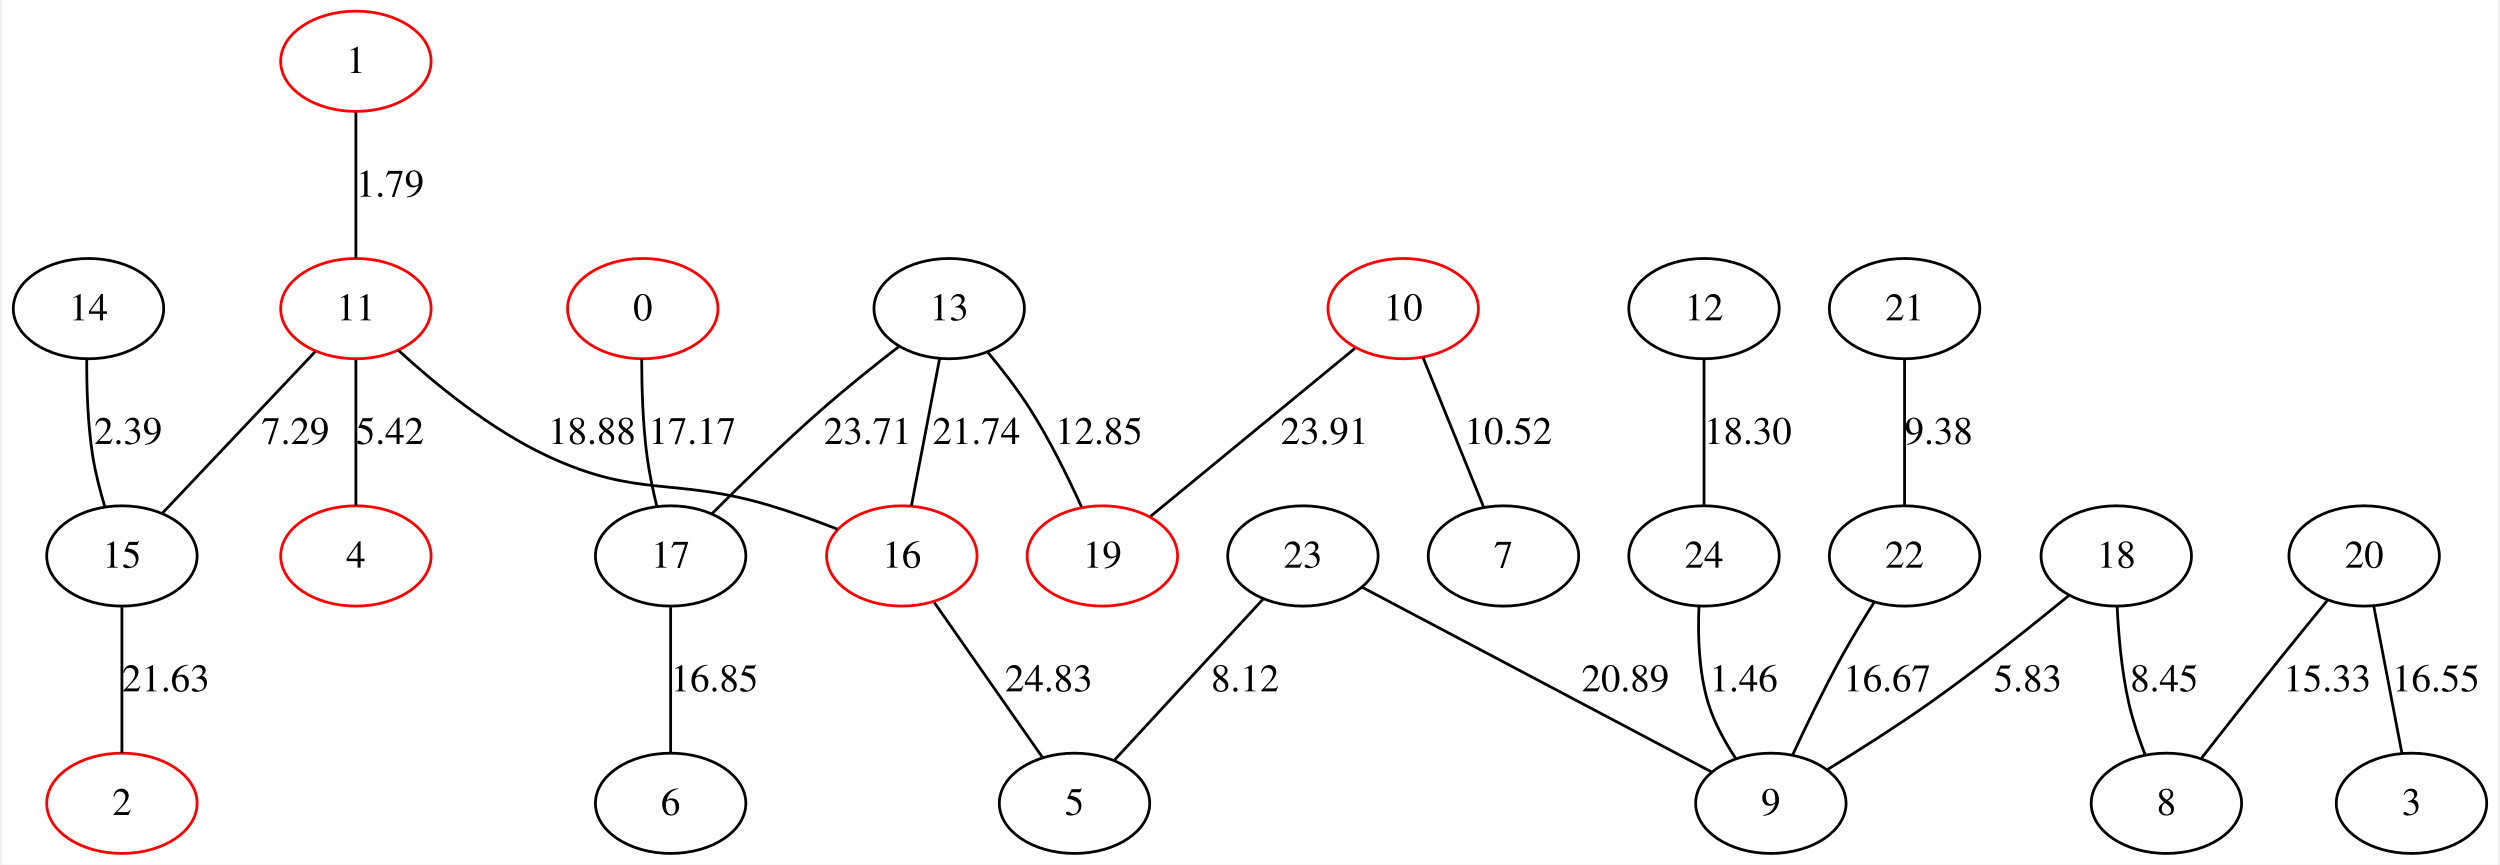
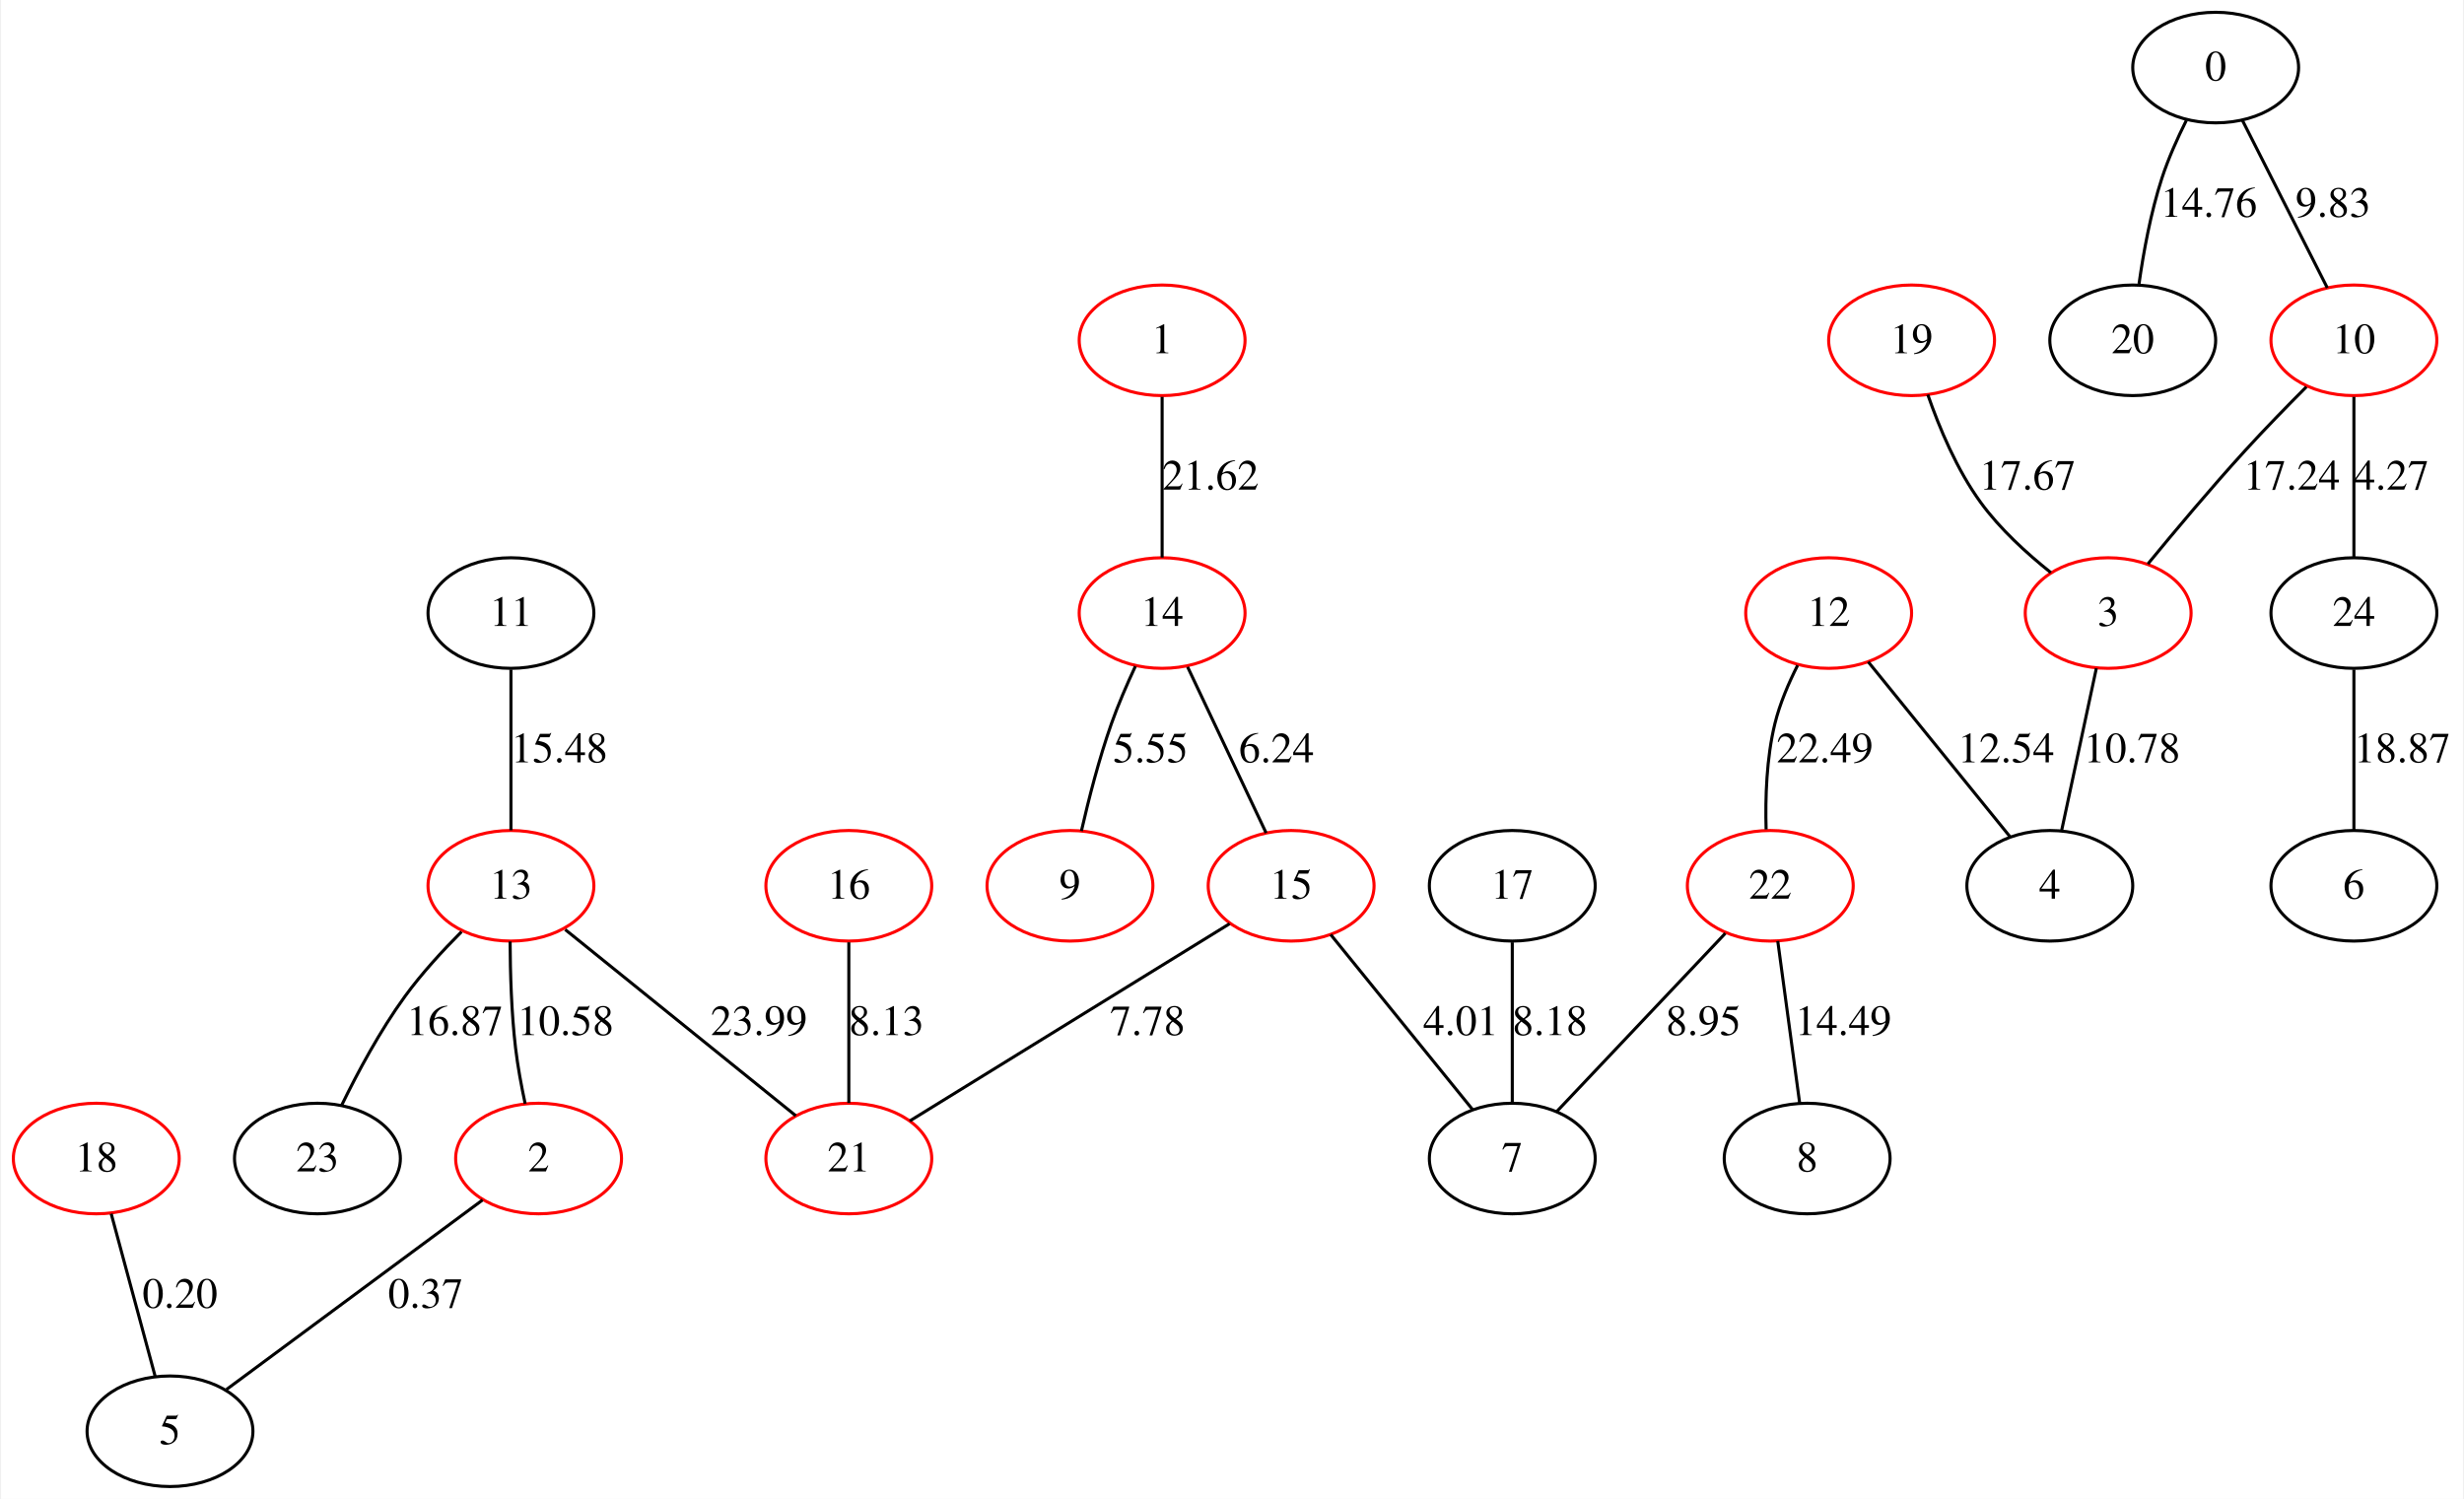
- <svg xmlns="http://www.w3.org/2000/svg" width="1920px" height="664px" viewBox="0.00 0.00 896.00 310.40">
-   <g id="graph0" class="graph" transform="scale(1.0 1.0) rotate(0) translate(4 306.4)">
-     <polygon fill="#ffffff" stroke="transparent" points="-4,4 -4,-306.4 892,-306.4 892,4 -4,4" />
+ <svg xmlns="http://www.w3.org/2000/svg" width="1920px" height="1168px" viewBox="0.00 0.00 801.50 488.00">
+   <g id="graph0" class="graph" transform="scale(1.0 1.0) rotate(0) translate(4 484)">
+     <polygon fill="#ffffff" stroke="transparent" points="-4,4 -4,-484 797.5,-484 797.5,4 -4,4" />
    <g id="node1" class="node">
-       <ellipse fill="none" stroke="#000000" cx="679" cy="-106.8" rx="27" ry="18" />
-       <text text-anchor="middle" x="679" y="-102.6" font-family="Times,serif" font-size="14.00" fill="#000000">22</text>
+       <ellipse fill="none" stroke="#ff0000" cx="572" cy="-195.6" rx="27" ry="18" />
+       <text text-anchor="middle" x="572" y="-191.4" font-family="Times,serif" font-size="14.00" fill="#000000">22</text>
    </g>
    <g id="node2" class="node">
-       <ellipse fill="none" stroke="#000000" cx="631" cy="-18" rx="27" ry="18" />
-       <text text-anchor="middle" x="631" y="-13.8" font-family="Times,serif" font-size="14.00" fill="#000000">9</text>
+       <ellipse fill="none" stroke="#000000" cx="584" cy="-106.8" rx="27" ry="18" />
+       <text text-anchor="middle" x="584" y="-102.6" font-family="Times,serif" font-size="14.00" fill="#000000">8</text>
    </g>
    <g id="edge1" class="edge">
-       <path fill="none" stroke="#000000" d="M668.085,-90.177C664.273,-84.158 660.061,-77.253 656.5,-70.8 650.106,-59.214 643.63,-45.779 638.804,-35.361" />
-       <text text-anchor="middle" x="672.75" y="-58.2" font-family="Times,serif" font-size="14.00" fill="#000000">16.67</text>
+       <path fill="none" stroke="#000000" d="M574.428,-177.63C576.51,-162.224 579.494,-140.142 581.575,-124.743" />
+       <text text-anchor="middle" x="595.75" y="-147" font-family="Times,serif" font-size="14.00" fill="#000000">14.49</text>
    </g>
    <g id="node3" class="node">
-       <ellipse fill="none" stroke="#000000" cx="463" cy="-106.8" rx="27" ry="18" />
-       <text text-anchor="middle" x="463" y="-102.6" font-family="Times,serif" font-size="14.00" fill="#000000">23</text>
+       <ellipse fill="none" stroke="#000000" cx="488" cy="-106.8" rx="27" ry="18" />
+       <text text-anchor="middle" x="488" y="-102.6" font-family="Times,serif" font-size="14.00" fill="#000000">7</text>
    </g>
    <g id="edge2" class="edge">
-       <path fill="none" stroke="#000000" d="M484.277,-95.553C516.505,-78.519 577.349,-46.358 609.631,-29.295" />
-       <text text-anchor="middle" x="578.75" y="-58.2" font-family="Times,serif" font-size="14.00" fill="#000000">20.89</text>
+       <path fill="none" stroke="#000000" d="M557.368,-180.132C541.951,-163.834 517.818,-138.322 502.464,-122.091" />
+       <text text-anchor="middle" x="550.25" y="-147" font-family="Times,serif" font-size="14.00" fill="#000000">8.95</text>
    </g>
    <g id="node4" class="node">
-       <ellipse fill="none" stroke="#000000" cx="381" cy="-18" rx="27" ry="18" />
-       <text text-anchor="middle" x="381" y="-13.8" font-family="Times,serif" font-size="14.00" fill="#000000">5</text>
+       <ellipse fill="none" stroke="#000000" cx="99" cy="-106.8" rx="27" ry="18" />
+       <text text-anchor="middle" x="99" y="-102.6" font-family="Times,serif" font-size="14.00" fill="#000000">23</text>
+     </g>
+     <g id="node5" class="node">
+       <ellipse fill="none" stroke="#000000" cx="762" cy="-284.4" rx="27" ry="18" />
+       <text text-anchor="middle" x="762" y="-280.2" font-family="Times,serif" font-size="14.00" fill="#000000">24</text>
+     </g>
+     <g id="node6" class="node">
+       <ellipse fill="none" stroke="#000000" cx="762" cy="-195.6" rx="27" ry="18" />
+       <text text-anchor="middle" x="762" y="-191.4" font-family="Times,serif" font-size="14.00" fill="#000000">6</text>
    </g>
    <g id="edge3" class="edge">
-       <path fill="none" stroke="#000000" d="M448.717,-91.332C433.758,-75.133 410.395,-49.833 395.395,-33.589" />
-       <text text-anchor="middle" x="442.25" y="-58.2" font-family="Times,serif" font-size="14.00" fill="#000000">8.12</text>
-     </g>
-     <g id="node5" class="node">
-       <ellipse fill="none" stroke="#000000" cx="607" cy="-106.8" rx="27" ry="18" />
-       <text text-anchor="middle" x="607" y="-102.6" font-family="Times,serif" font-size="14.00" fill="#000000">24</text>
+       <path fill="none" stroke="#000000" d="M762,-266.001C762,-250.659 762,-228.922 762,-213.672" />
+       <text text-anchor="middle" x="777.75" y="-235.8" font-family="Times,serif" font-size="14.00" fill="#000000">18.87</text>
+     </g>
+     <g id="node7" class="node">
+       <ellipse fill="none" stroke="#ff0000" cx="762" cy="-373.2" rx="27" ry="18" />
+       <text text-anchor="middle" x="762" y="-369" font-family="Times,serif" font-size="14.00" fill="#000000">10</text>
    </g>
    <g id="edge4" class="edge">
-       <path fill="none" stroke="#000000" d="M605.203,-88.827C604.729,-78.436 605.104,-65.236 608.5,-54 610.632,-46.945 614.532,-39.908 618.493,-33.953" />
-       <text text-anchor="middle" x="621.25" y="-58.2" font-family="Times,serif" font-size="14.00" fill="#000000">1.46</text>
-     </g>
-     <g id="node6" class="node">
-       <ellipse fill="none" stroke="#ff0000" cx="499" cy="-195.6" rx="27" ry="18" />
-       <text text-anchor="middle" x="499" y="-191.4" font-family="Times,serif" font-size="14.00" fill="#000000">10</text>
-     </g>
-     <g id="node7" class="node">
-       <ellipse fill="none" stroke="#ff0000" cx="391" cy="-106.8" rx="27" ry="18" />
-       <text text-anchor="middle" x="391" y="-102.6" font-family="Times,serif" font-size="14.00" fill="#000000">19</text>
+       <path fill="none" stroke="#000000" d="M762,-354.801C762,-339.459 762,-317.722 762,-302.472" />
+       <text text-anchor="middle" x="774.25" y="-324.6" font-family="Times,serif" font-size="14.00" fill="#000000">4.27</text>
+     </g>
+     <g id="node8" class="node">
+       <ellipse fill="none" stroke="#ff0000" cx="682" cy="-284.4" rx="27" ry="18" />
+       <text text-anchor="middle" x="682" y="-280.2" font-family="Times,serif" font-size="14.00" fill="#000000">3</text>
    </g>
    <g id="edge5" class="edge">
-       <path fill="none" stroke="#000000" d="M481.648,-181.333C461.494,-164.762 428.445,-137.588 408.309,-121.032" />
-       <text text-anchor="middle" x="470.75" y="-147" font-family="Times,serif" font-size="14.00" fill="#000000">23.91</text>
-     </g>
-     <g id="node8" class="node">
-       <ellipse fill="none" stroke="#000000" cx="535" cy="-106.8" rx="27" ry="18" />
-       <text text-anchor="middle" x="535" y="-102.6" font-family="Times,serif" font-size="14.00" fill="#000000">7</text>
+       <path fill="none" stroke="#000000" d="M746.529,-358.039C740.204,-351.706 732.888,-344.205 726.5,-337.2 715.514,-325.153 703.642,-311.004 694.925,-300.387" />
+       <text text-anchor="middle" x="741.75" y="-324.6" font-family="Times,serif" font-size="14.00" fill="#000000">17.24</text>
+     </g>
+     <g id="node9" class="node">
+       <ellipse fill="none" stroke="#000000" cx="663" cy="-195.6" rx="27" ry="18" />
+       <text text-anchor="middle" x="663" y="-191.4" font-family="Times,serif" font-size="14.00" fill="#000000">4</text>
    </g>
    <g id="edge6" class="edge">
-       <path fill="none" stroke="#000000" d="M506.112,-178.056C512.424,-162.488 521.596,-139.864 527.902,-124.308" />
-       <text text-anchor="middle" x="536.75" y="-147" font-family="Times,serif" font-size="14.00" fill="#000000">10.52</text>
-     </g>
-     <g id="node9" class="node">
-       <ellipse fill="none" stroke="#ff0000" cx="123" cy="-195.6" rx="27" ry="18" />
-       <text text-anchor="middle" x="123" y="-191.4" font-family="Times,serif" font-size="14.00" fill="#000000">11</text>
+       <path fill="none" stroke="#000000" d="M678.155,-266.43C674.859,-251.024 670.134,-228.942 666.839,-213.543" />
+       <text text-anchor="middle" x="689.75" y="-235.8" font-family="Times,serif" font-size="14.00" fill="#000000">10.78</text>
    </g>
    <g id="node10" class="node">
-       <ellipse fill="none" stroke="#ff0000" cx="319" cy="-106.8" rx="27" ry="18" />
-       <text text-anchor="middle" x="319" y="-102.6" font-family="Times,serif" font-size="14.00" fill="#000000">16</text>
+       <ellipse fill="none" stroke="#000000" cx="162" cy="-284.4" rx="27" ry="18" />
+       <text text-anchor="middle" x="162" y="-280.2" font-family="Times,serif" font-size="14.00" fill="#000000">11</text>
+     </g>
+     <g id="node11" class="node">
+       <ellipse fill="none" stroke="#ff0000" cx="162" cy="-195.6" rx="27" ry="18" />
+       <text text-anchor="middle" x="162" y="-191.4" font-family="Times,serif" font-size="14.00" fill="#000000">13</text>
    </g>
    <g id="edge7" class="edge">
-       <path fill="none" stroke="#000000" d="M138.28,-180.615C151.361,-168.624 171.243,-152.296 191.5,-142.8 224.695,-127.24 236.9,-135.384 272,-124.8 279.864,-122.429 288.289,-119.372 295.804,-116.453" />
-       <text text-anchor="middle" x="207.75" y="-147" font-family="Times,serif" font-size="14.00" fill="#000000">18.88</text>
-     </g>
-     <g id="node11" class="node">
-       <ellipse fill="none" stroke="#000000" cx="39" cy="-106.8" rx="27" ry="18" />
-       <text text-anchor="middle" x="39" y="-102.6" font-family="Times,serif" font-size="14.00" fill="#000000">15</text>
+       <path fill="none" stroke="#000000" d="M162,-266.001C162,-250.659 162,-228.922 162,-213.672" />
+       <text text-anchor="middle" x="177.75" y="-235.8" font-family="Times,serif" font-size="14.00" fill="#000000">15.48</text>
+     </g>
+     <g id="edge9" class="edge">
+       <path fill="none" stroke="#000000" d="M145.911,-180.644C139.746,-174.464 132.903,-167.017 127.5,-159.6 119.404,-148.486 112.08,-134.795 106.884,-124.14" />
+       <text text-anchor="middle" x="143.75" y="-147" font-family="Times,serif" font-size="14.00" fill="#000000">16.87</text>
+     </g>
+     <g id="node12" class="node">
+       <ellipse fill="none" stroke="#ff0000" cx="272" cy="-106.8" rx="27" ry="18" />
+       <text text-anchor="middle" x="272" y="-102.6" font-family="Times,serif" font-size="14.00" fill="#000000">21</text>
    </g>
    <g id="edge8" class="edge">
-       <path fill="none" stroke="#000000" d="M108.368,-180.132C92.951,-163.834 68.818,-138.322 53.464,-122.091" />
-       <text text-anchor="middle" x="101.25" y="-147" font-family="Times,serif" font-size="14.00" fill="#000000">7.29</text>
+       <path fill="none" stroke="#000000" d="M179.673,-181.333C200.322,-164.664 234.261,-137.266 254.733,-120.739" />
+       <text text-anchor="middle" x="242.75" y="-147" font-family="Times,serif" font-size="14.00" fill="#000000">23.99</text>
    </g>
    <g id="node13" class="node">
-       <ellipse fill="none" stroke="#ff0000" cx="123" cy="-106.8" rx="27" ry="18" />
-       <text text-anchor="middle" x="123" y="-102.6" font-family="Times,serif" font-size="14.00" fill="#000000">4</text>
-     </g>
-     <g id="edge9" class="edge">
-       <path fill="none" stroke="#000000" d="M123,-177.201C123,-161.859 123,-140.122 123,-124.872" />
-       <text text-anchor="middle" x="135.25" y="-147" font-family="Times,serif" font-size="14.00" fill="#000000">5.42</text>
+       <ellipse fill="none" stroke="#ff0000" cx="171" cy="-106.8" rx="27" ry="18" />
+       <text text-anchor="middle" x="171" y="-102.6" font-family="Times,serif" font-size="14.00" fill="#000000">2</text>
    </g>
    <g id="edge10" class="edge">
-       <path fill="none" stroke="#000000" d="M330.662,-90.097C341.817,-74.121 358.533,-50.178 369.6,-34.328" />
-       <text text-anchor="middle" x="371.75" y="-58.2" font-family="Times,serif" font-size="14.00" fill="#000000">24.83</text>
-     </g>
-     <g id="node12" class="node">
-       <ellipse fill="none" stroke="#ff0000" cx="39" cy="-18" rx="27" ry="18" />
-       <text text-anchor="middle" x="39" y="-13.8" font-family="Times,serif" font-size="14.00" fill="#000000">2</text>
+       <path fill="none" stroke="#000000" d="M161.725,-177.459C161.768,-167.246 162.152,-154.276 163.5,-142.8 164.2,-136.84 165.397,-130.403 166.632,-124.643" />
+       <text text-anchor="middle" x="179.75" y="-147" font-family="Times,serif" font-size="14.00" fill="#000000">10.58</text>
+     </g>
+     <g id="node14" class="node">
+       <ellipse fill="none" stroke="#000000" cx="51" cy="-18" rx="27" ry="18" />
+       <text text-anchor="middle" x="51" y="-13.8" font-family="Times,serif" font-size="14.00" fill="#000000">5</text>
    </g>
    <g id="edge11" class="edge">
-       <path fill="none" stroke="#000000" d="M39,-88.401C39,-73.059 39,-51.322 39,-36.072" />
-       <text text-anchor="middle" x="54.75" y="-58.2" font-family="Times,serif" font-size="14.00" fill="#000000">21.63</text>
-     </g>
-     <g id="node14" class="node">
-       <ellipse fill="none" stroke="#000000" cx="607" cy="-195.6" rx="27" ry="18" />
-       <text text-anchor="middle" x="607" y="-191.4" font-family="Times,serif" font-size="14.00" fill="#000000">12</text>
+       <path fill="none" stroke="#000000" d="M152.775,-93.313C130.22,-76.623 92.031,-48.362 69.397,-31.614" />
+       <text text-anchor="middle" x="134.25" y="-58.2" font-family="Times,serif" font-size="14.00" fill="#000000">0.37</text>
+     </g>
+     <g id="node15" class="node">
+       <ellipse fill="none" stroke="#ff0000" cx="591" cy="-284.4" rx="27" ry="18" />
+       <text text-anchor="middle" x="591" y="-280.2" font-family="Times,serif" font-size="14.00" fill="#000000">12</text>
    </g>
    <g id="edge12" class="edge">
-       <path fill="none" stroke="#000000" d="M607,-177.201C607,-161.859 607,-140.122 607,-124.872" />
-       <text text-anchor="middle" x="622.75" y="-147" font-family="Times,serif" font-size="14.00" fill="#000000">18.30</text>
-     </g>
-     <g id="node15" class="node">
-       <ellipse fill="none" stroke="#000000" cx="336" cy="-195.6" rx="27" ry="18" />
-       <text text-anchor="middle" x="336" y="-191.4" font-family="Times,serif" font-size="14.00" fill="#000000">13</text>
+       <path fill="none" stroke="#000000" d="M580.899,-267.384C577.947,-261.562 575.089,-254.879 573.5,-248.4 570.749,-237.178 570.342,-224.212 570.639,-213.937" />
+       <text text-anchor="middle" x="589.75" y="-235.8" font-family="Times,serif" font-size="14.00" fill="#000000">22.49</text>
+     </g>
+     <g id="edge13" class="edge">
+       <path fill="none" stroke="#000000" d="M603.872,-268.524C616.897,-252.461 636.925,-227.759 649.996,-211.638" />
+       <text text-anchor="middle" x="648.75" y="-235.8" font-family="Times,serif" font-size="14.00" fill="#000000">12.54</text>
+     </g>
+     <g id="node16" class="node">
+       <ellipse fill="none" stroke="#ff0000" cx="374" cy="-284.4" rx="27" ry="18" />
+       <text text-anchor="middle" x="374" y="-280.2" font-family="Times,serif" font-size="14.00" fill="#000000">14</text>
+     </g>
+     <g id="node17" class="node">
+       <ellipse fill="none" stroke="#ff0000" cx="416" cy="-195.6" rx="27" ry="18" />
+       <text text-anchor="middle" x="416" y="-191.4" font-family="Times,serif" font-size="14.00" fill="#000000">15</text>
+     </g>
+     <g id="edge14" class="edge">
+       <path fill="none" stroke="#000000" d="M382.298,-266.856C389.709,-251.187 400.5,-228.37 407.862,-212.805" />
+       <text text-anchor="middle" x="411.25" y="-235.8" font-family="Times,serif" font-size="14.00" fill="#000000">6.24</text>
+     </g>
+     <g id="node18" class="node">
+       <ellipse fill="none" stroke="#ff0000" cx="344" cy="-195.6" rx="27" ry="18" />
+       <text text-anchor="middle" x="344" y="-191.4" font-family="Times,serif" font-size="14.00" fill="#000000">9</text>
    </g>
    <g id="edge15" class="edge">
-       <path fill="none" stroke="#000000" d="M349.783,-180.039C354.883,-173.898 360.511,-166.637 365,-159.6 372.144,-148.401 378.737,-134.961 383.496,-124.443" />
-       <text text-anchor="middle" x="389.75" y="-147" font-family="Times,serif" font-size="14.00" fill="#000000">12.85</text>
-     </g>
-     <g id="edge13" class="edge">
-       <path fill="none" stroke="#000000" d="M332.56,-177.63C329.61,-162.224 325.383,-140.142 322.435,-124.743" />
-       <text text-anchor="middle" x="345.75" y="-147" font-family="Times,serif" font-size="14.00" fill="#000000">21.74</text>
-     </g>
-     <g id="node16" class="node">
-       <ellipse fill="none" stroke="#000000" cx="236" cy="-106.8" rx="27" ry="18" />
-       <text text-anchor="middle" x="236" y="-102.6" font-family="Times,serif" font-size="14.00" fill="#000000">17</text>
-     </g>
-     <g id="edge14" class="edge">
-       <path fill="none" stroke="#000000" d="M317.945,-181.984C309.455,-175.413 299.289,-167.3 290.5,-159.6 276.627,-147.446 261.628,-132.794 250.884,-122.012" />
-       <text text-anchor="middle" x="306.75" y="-147" font-family="Times,serif" font-size="14.00" fill="#000000">23.71</text>
-     </g>
-     <g id="node17" class="node">
-       <ellipse fill="none" stroke="#000000" cx="236" cy="-18" rx="27" ry="18" />
-       <text text-anchor="middle" x="236" y="-13.8" font-family="Times,serif" font-size="14.00" fill="#000000">6</text>
+       <path fill="none" stroke="#000000" d="M365.3,-267.082C362.572,-261.24 359.701,-254.622 357.5,-248.4 353.461,-236.983 350.086,-223.783 347.721,-213.437" />
+       <text text-anchor="middle" x="370.25" y="-235.8" font-family="Times,serif" font-size="14.00" fill="#000000">5.55</text>
    </g>
    <g id="edge16" class="edge">
-       <path fill="none" stroke="#000000" d="M236,-88.401C236,-73.059 236,-51.322 236,-36.072" />
-       <text text-anchor="middle" x="251.75" y="-58.2" font-family="Times,serif" font-size="14.00" fill="#000000">16.85</text>
-     </g>
-     <g id="node18" class="node">
-       <ellipse fill="none" stroke="#000000" cx="27" cy="-195.6" rx="27" ry="18" />
-       <text text-anchor="middle" x="27" y="-191.4" font-family="Times,serif" font-size="14.00" fill="#000000">14</text>
+       <path fill="none" stroke="#000000" d="M428.872,-179.724C441.897,-163.661 461.925,-138.959 474.997,-122.838" />
+       <text text-anchor="middle" x="471.25" y="-147" font-family="Times,serif" font-size="14.00" fill="#000000">4.01</text>
    </g>
    <g id="edge17" class="edge">
-       <path fill="none" stroke="#000000" d="M26.378,-177.411C26.312,-167.183 26.704,-154.214 28.5,-142.8 29.451,-136.755 31.12,-130.295 32.85,-124.54" />
-       <text text-anchor="middle" x="41.25" y="-147" font-family="Times,serif" font-size="14.00" fill="#000000">2.39</text>
+       <path fill="none" stroke="#000000" d="M395.977,-183.253C368.466,-166.287 319.274,-135.953 291.853,-119.042" />
+       <text text-anchor="middle" x="369.25" y="-147" font-family="Times,serif" font-size="14.00" fill="#000000">7.78</text>
    </g>
    <g id="node19" class="node">
-       <ellipse fill="none" stroke="#000000" cx="755" cy="-106.8" rx="27" ry="18" />
-       <text text-anchor="middle" x="755" y="-102.6" font-family="Times,serif" font-size="14.00" fill="#000000">18</text>
+       <ellipse fill="none" stroke="#ff0000" cx="272" cy="-195.6" rx="27" ry="18" />
+       <text text-anchor="middle" x="272" y="-191.4" font-family="Times,serif" font-size="14.00" fill="#000000">16</text>
+     </g>
+     <g id="edge18" class="edge">
+       <path fill="none" stroke="#000000" d="M272,-177.201C272,-161.859 272,-140.122 272,-124.872" />
+       <text text-anchor="middle" x="284.25" y="-147" font-family="Times,serif" font-size="14.00" fill="#000000">8.13</text>
+     </g>
+     <g id="node20" class="node">
+       <ellipse fill="none" stroke="#000000" cx="488" cy="-195.6" rx="27" ry="18" />
+       <text text-anchor="middle" x="488" y="-191.4" font-family="Times,serif" font-size="14.00" fill="#000000">17</text>
    </g>
    <g id="edge19" class="edge">
-       <path fill="none" stroke="#000000" d="M738.024,-92.62C724.701,-81.689 705.535,-66.396 688,-54 676.149,-45.622 662.405,-36.914 651.383,-30.161" />
-       <text text-anchor="middle" x="723.25" y="-58.2" font-family="Times,serif" font-size="14.00" fill="#000000">5.83</text>
-     </g>
-     <g id="node20" class="node">
-       <ellipse fill="none" stroke="#000000" cx="773" cy="-18" rx="27" ry="18" />
-       <text text-anchor="middle" x="773" y="-13.8" font-family="Times,serif" font-size="14.00" fill="#000000">8</text>
-     </g>
-     <g id="edge18" class="edge">
-       <path fill="none" stroke="#000000" d="M755.329,-88.529C755.819,-78.275 756.949,-65.308 759.5,-54 760.91,-47.749 763.161,-41.124 765.424,-35.284" />
-       <text text-anchor="middle" x="772.25" y="-58.2" font-family="Times,serif" font-size="14.00" fill="#000000">8.45</text>
+       <path fill="none" stroke="#000000" d="M488,-177.201C488,-161.859 488,-140.122 488,-124.872" />
+       <text text-anchor="middle" x="500.25" y="-147" font-family="Times,serif" font-size="14.00" fill="#000000">8.18</text>
    </g>
    <g id="node21" class="node">
-       <ellipse fill="none" stroke="#ff0000" cx="226" cy="-195.6" rx="27" ry="18" />
-       <text text-anchor="middle" x="226" y="-191.4" font-family="Times,serif" font-size="14.00" fill="#000000">0</text>
+       <ellipse fill="none" stroke="#ff0000" cx="27" cy="-106.8" rx="27" ry="18" />
+       <text text-anchor="middle" x="27" y="-102.6" font-family="Times,serif" font-size="14.00" fill="#000000">18</text>
    </g>
    <g id="edge20" class="edge">
-       <path fill="none" stroke="#000000" d="M225.608,-177.445C225.614,-167.227 226.001,-154.257 227.5,-142.8 228.283,-136.815 229.637,-130.371 231.037,-124.612" />
-       <text text-anchor="middle" x="243.75" y="-147" font-family="Times,serif" font-size="14.00" fill="#000000">17.17</text>
+       <path fill="none" stroke="#000000" d="M31.857,-88.83C36.021,-73.424 41.989,-51.342 46.151,-35.943" />
+       <text text-anchor="middle" x="54.25" y="-58.2" font-family="Times,serif" font-size="14.00" fill="#000000">0.20</text>
    </g>
    <g id="node22" class="node">
-       <ellipse fill="none" stroke="#ff0000" cx="123" cy="-284.4" rx="27" ry="18" />
-       <text text-anchor="middle" x="123" y="-280.2" font-family="Times,serif" font-size="14.00" fill="#000000">1</text>
+       <ellipse fill="none" stroke="#ff0000" cx="618" cy="-373.2" rx="27" ry="18" />
+       <text text-anchor="middle" x="618" y="-369" font-family="Times,serif" font-size="14.00" fill="#000000">19</text>
    </g>
    <g id="edge21" class="edge">
-       <path fill="none" stroke="#000000" d="M123,-266.001C123,-250.659 123,-228.922 123,-213.672" />
-       <text text-anchor="middle" x="135.25" y="-235.8" font-family="Times,serif" font-size="14.00" fill="#000000">1.79</text>
+       <path fill="none" stroke="#000000" d="M623.272,-355.52C627.016,-344.737 632.756,-331.031 640.5,-320.4 646.79,-311.765 655.519,-303.795 663.35,-297.561" />
+       <text text-anchor="middle" x="655.75" y="-324.6" font-family="Times,serif" font-size="14.00" fill="#000000">17.67</text>
    </g>
    <g id="node23" class="node">
-       <ellipse fill="none" stroke="#000000" cx="861" cy="-18" rx="27" ry="18" />
-       <text text-anchor="middle" x="861" y="-13.8" font-family="Times,serif" font-size="14.00" fill="#000000">3</text>
+       <ellipse fill="none" stroke="#000000" cx="717" cy="-462" rx="27" ry="18" />
+       <text text-anchor="middle" x="717" y="-457.8" font-family="Times,serif" font-size="14.00" fill="#000000">0</text>
+     </g>
+     <g id="edge22" class="edge">
+       <path fill="none" stroke="#000000" d="M725.677,-444.878C733.645,-429.154 745.39,-405.977 753.35,-390.269" />
+       <text text-anchor="middle" x="755.25" y="-413.4" font-family="Times,serif" font-size="14.00" fill="#000000">9.83</text>
    </g>
    <g id="node24" class="node">
-       <ellipse fill="none" stroke="#000000" cx="844" cy="-106.8" rx="27" ry="18" />
-       <text text-anchor="middle" x="844" y="-102.6" font-family="Times,serif" font-size="14.00" fill="#000000">20</text>
+       <ellipse fill="none" stroke="#000000" cx="690" cy="-373.2" rx="27" ry="18" />
+       <text text-anchor="middle" x="690" y="-369" font-family="Times,serif" font-size="14.00" fill="#000000">20</text>
    </g>
    <g id="edge23" class="edge">
-       <path fill="none" stroke="#000000" d="M830.713,-90.728C825.615,-84.524 819.76,-77.354 814.5,-70.8 804.721,-58.615 793.809,-44.72 785.629,-34.243" />
-       <text text-anchor="middle" x="830.75" y="-58.2" font-family="Times,serif" font-size="14.00" fill="#000000">15.33</text>
-     </g>
-     <g id="edge22" class="edge">
-       <path fill="none" stroke="#000000" d="M847.44,-88.83C850.39,-73.424 854.617,-51.342 857.565,-35.943" />
-       <text text-anchor="middle" x="869.75" y="-58.2" font-family="Times,serif" font-size="14.00" fill="#000000">16.55</text>
+       <path fill="none" stroke="#000000" d="M707.461,-444.823C704.547,-438.991 701.568,-432.343 699.5,-426 695.861,-414.843 693.503,-401.878 692.046,-391.587" />
+       <text text-anchor="middle" x="714.75" y="-413.4" font-family="Times,serif" font-size="14.00" fill="#000000">14.76</text>
    </g>
    <g id="node25" class="node">
-       <ellipse fill="none" stroke="#000000" cx="679" cy="-195.6" rx="27" ry="18" />
-       <text text-anchor="middle" x="679" y="-191.4" font-family="Times,serif" font-size="14.00" fill="#000000">21</text>
+       <ellipse fill="none" stroke="#ff0000" cx="374" cy="-373.2" rx="27" ry="18" />
+       <text text-anchor="middle" x="374" y="-369" font-family="Times,serif" font-size="14.00" fill="#000000">1</text>
    </g>
    <g id="edge24" class="edge">
-       <path fill="none" stroke="#000000" d="M679,-177.201C679,-161.859 679,-140.122 679,-124.872" />
-       <text text-anchor="middle" x="691.25" y="-147" font-family="Times,serif" font-size="14.00" fill="#000000">9.38</text>
+       <path fill="none" stroke="#000000" d="M374,-354.801C374,-339.459 374,-317.722 374,-302.472" />
+       <text text-anchor="middle" x="389.75" y="-324.6" font-family="Times,serif" font-size="14.00" fill="#000000">21.62</text>
    </g>
  </g>
</svg>
